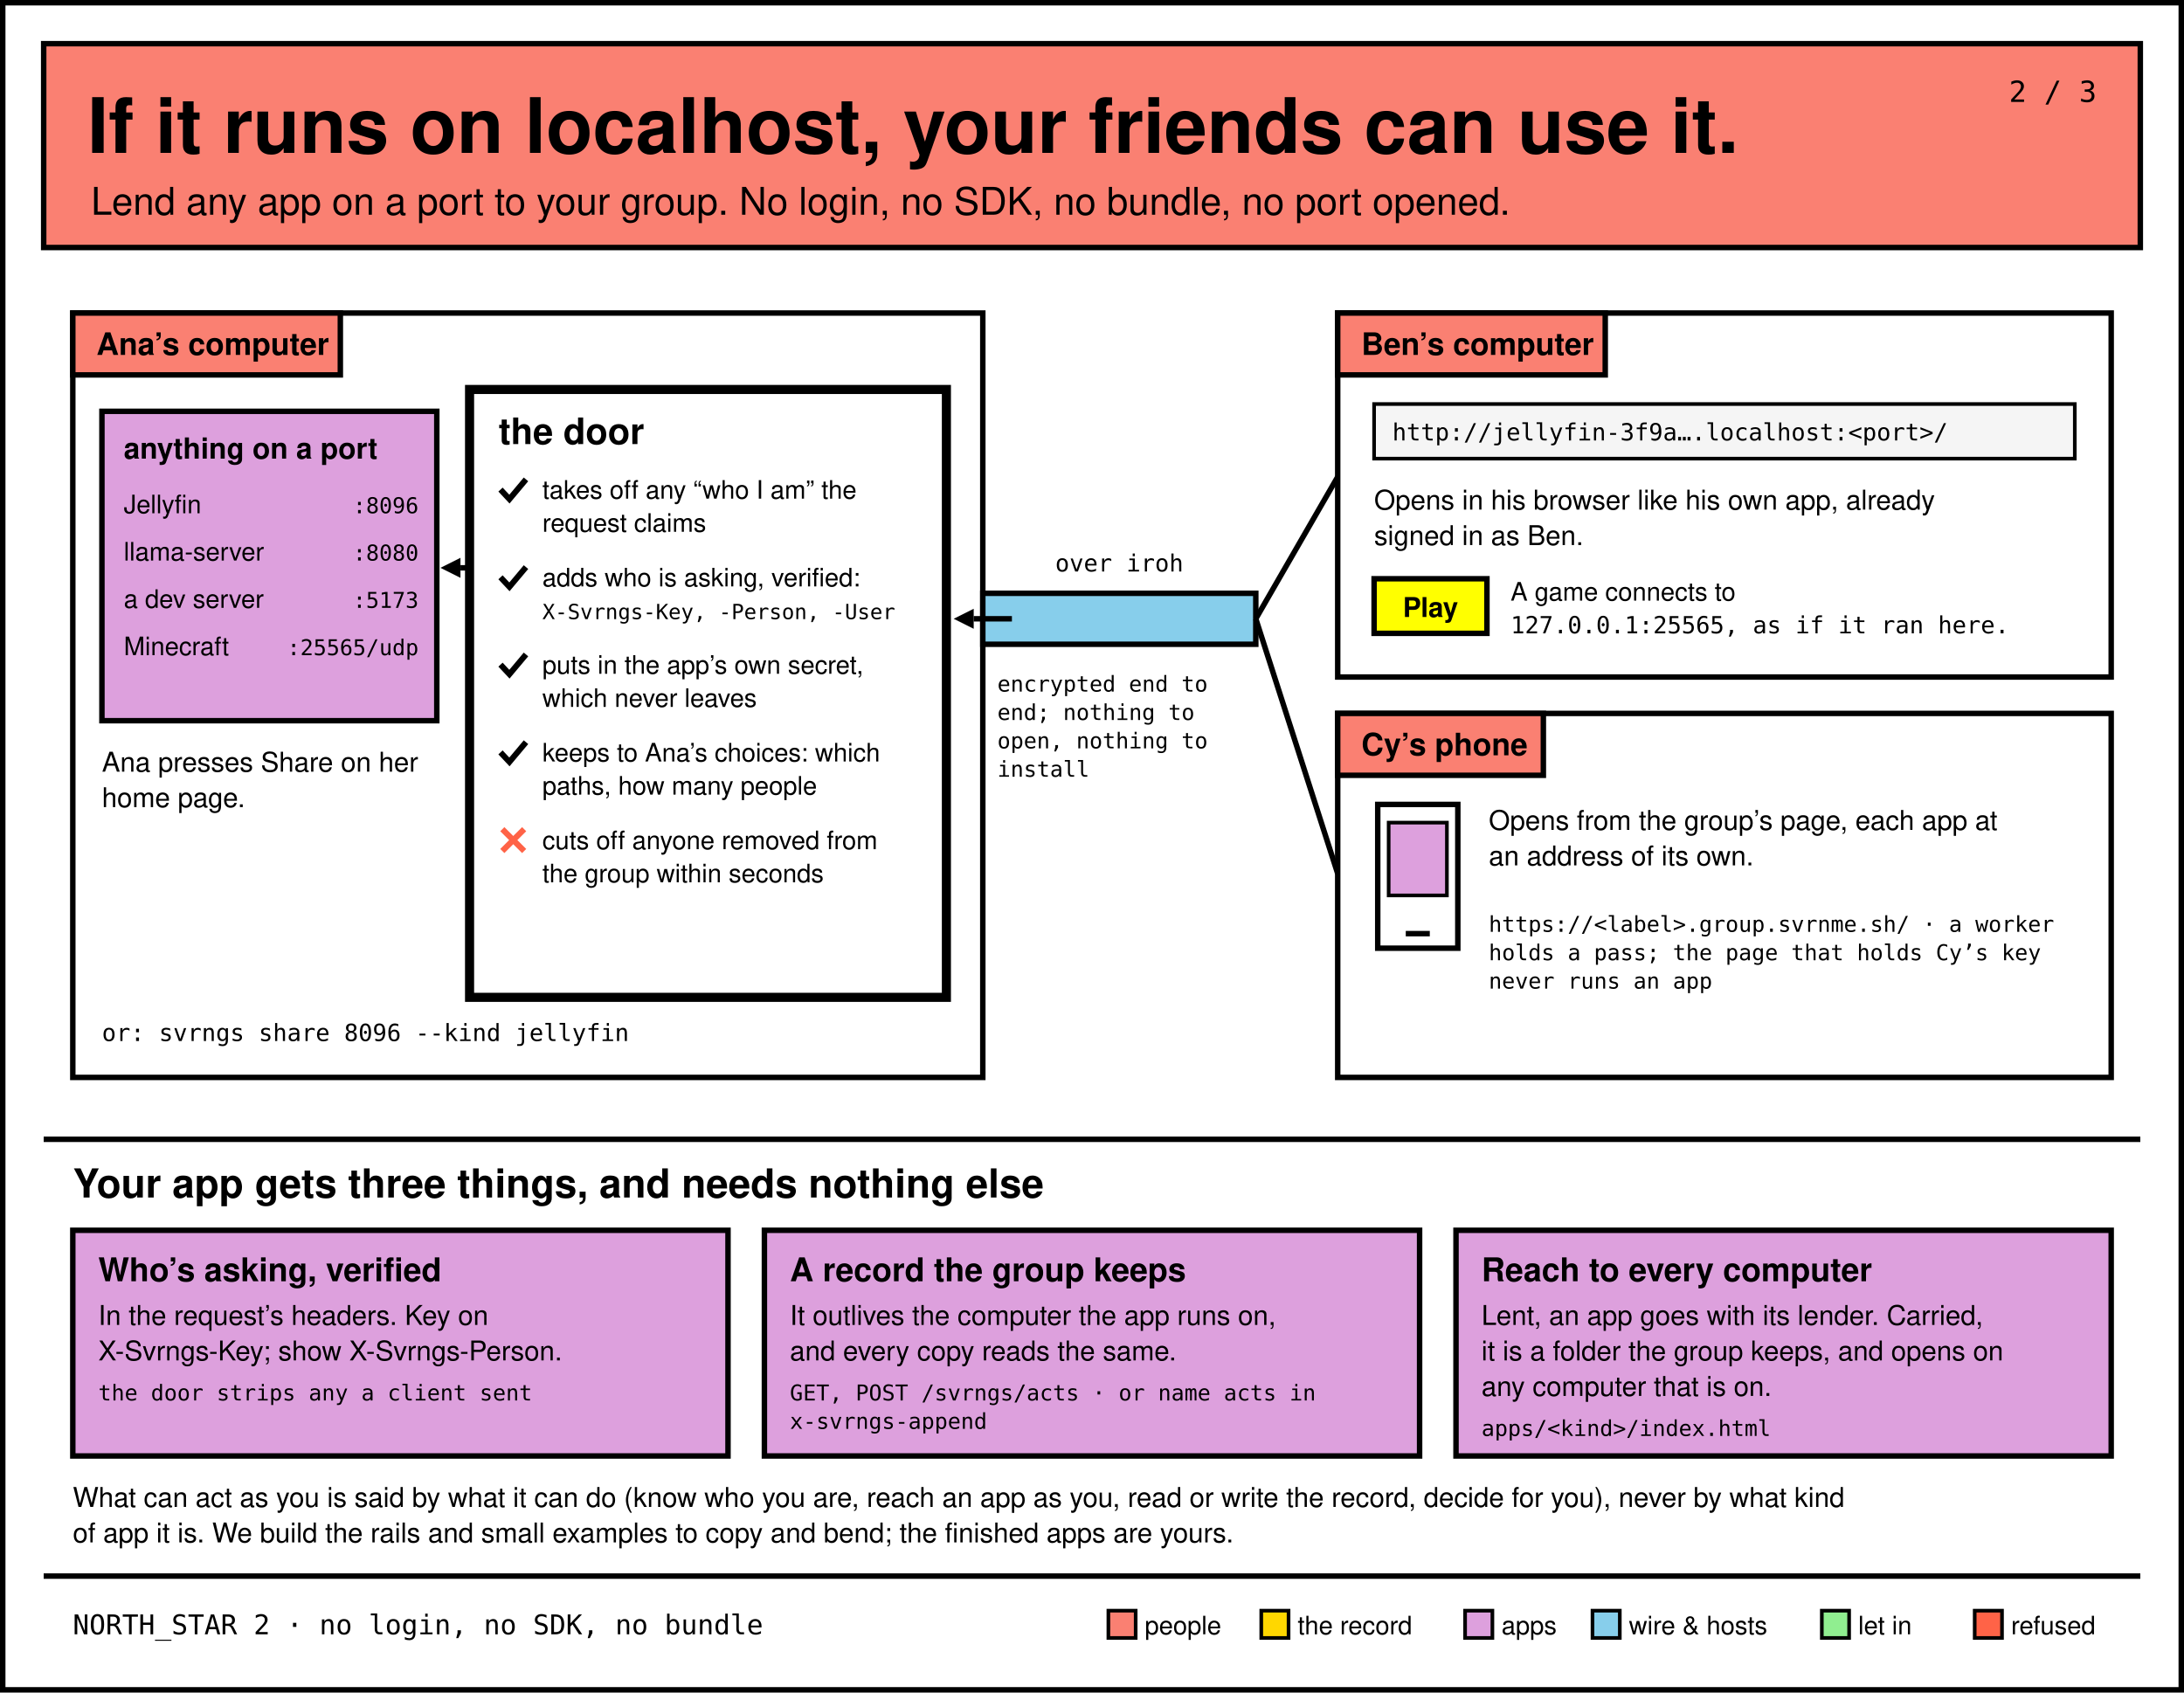
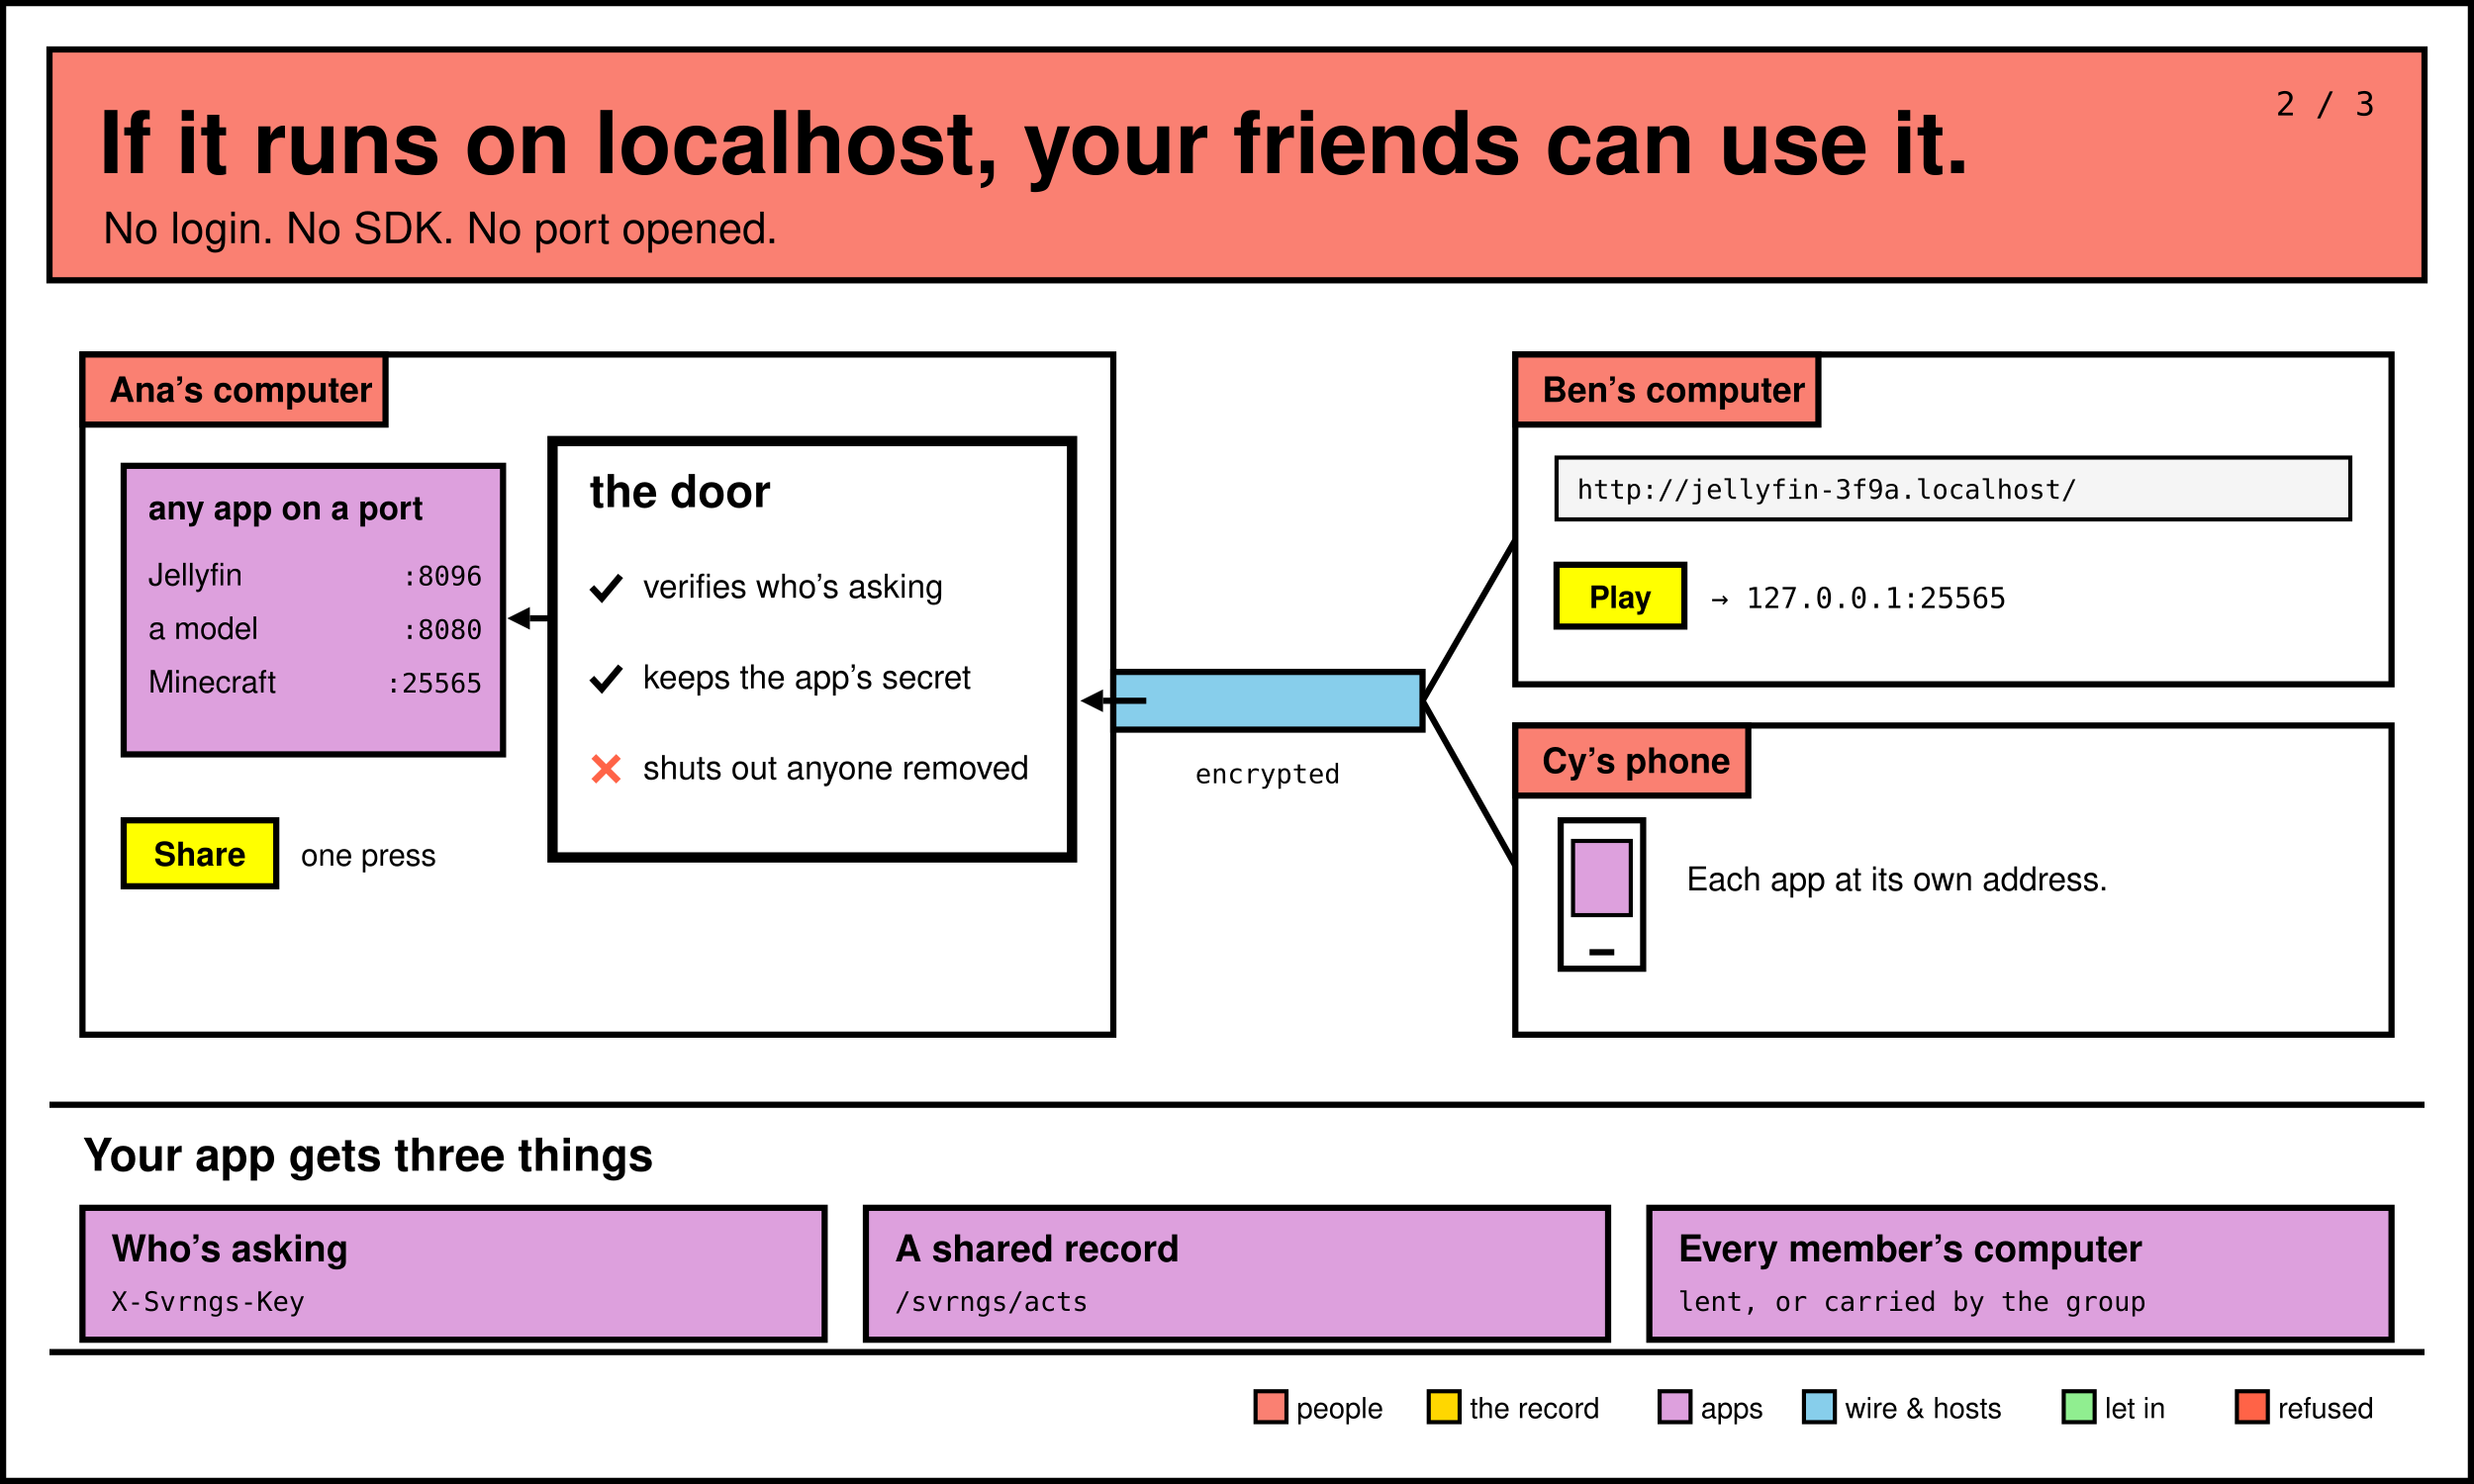
- <svg xmlns="http://www.w3.org/2000/svg" viewBox="0 0 1200 930" width="1200" height="930" role="img" aria-labelledby="t d">
-   <rect x="0" y="0" width="1200" height="930" fill="white" />
-   <rect x="1.5" y="1.5" width="1197" height="927" fill="none" stroke="black" stroke-width="3" />
+ <svg xmlns="http://www.w3.org/2000/svg" viewBox="0 0 1200 720" width="1200" height="720" role="img" aria-labelledby="t d">
+   <rect x="0" y="0" width="1200" height="720" fill="white" />
+   <rect x="1.5" y="1.5" width="1197" height="717" fill="none" stroke="black" stroke-width="3" />
  <rect x="24" y="24" width="1152" height="112" fill="salmon" stroke="black" stroke-width="3" />
  <text x="48" y="84" font-family="system-ui, -apple-system, 'Segoe UI', Helvetica, Arial, sans-serif" font-size="42" font-weight="900" text-anchor="start" fill="black">If it runs on localhost, your friends can use it.</text>
-   <text x="50" y="118" font-family="system-ui, -apple-system, 'Segoe UI', Helvetica, Arial, sans-serif" font-size="21" font-weight="400" text-anchor="start" fill="black">Lend any app on a port to your group. No login, no SDK, no bundle, no port opened.</text>
+   <text x="50" y="118" font-family="system-ui, -apple-system, 'Segoe UI', Helvetica, Arial, sans-serif" font-size="21" font-weight="400" text-anchor="start" fill="black">No login. No SDK. No port opened.</text>
  <text x="1152" y="56" font-family="ui-monospace, 'SF Mono', SFMono-Regular, Menlo, Consolas, monospace" font-size="16" font-weight="400" text-anchor="end" fill="black">2 / 3</text>
-   <rect x="40" y="172" width="500" height="420" fill="white" stroke="black" stroke-width="3" />
+   <rect x="40" y="172" width="500" height="330" fill="white" stroke="black" stroke-width="3" />
  <rect x="40" y="172" width="147" height="34" fill="salmon" stroke="black" stroke-width="3" />
  <text x="53" y="195" font-family="system-ui, -apple-system, 'Segoe UI', Helvetica, Arial, sans-serif" font-size="17" font-weight="700" text-anchor="start" fill="black">Ana’s computer</text>
-   <rect x="56" y="226" width="184" height="170" fill="plum" stroke="black" stroke-width="3" />
-   <text x="68" y="252" font-family="system-ui, -apple-system, 'Segoe UI', Helvetica, Arial, sans-serif" font-size="16" font-weight="700" text-anchor="start" fill="black">anything on a port</text>
-   <text x="68" y="282" font-family="system-ui, -apple-system, 'Segoe UI', Helvetica, Arial, sans-serif" font-size="14" font-weight="400" text-anchor="start" fill="black">Jellyfin</text>
-   <text x="230" y="282" font-family="ui-monospace, 'SF Mono', SFMono-Regular, Menlo, Consolas, monospace" font-size="12" font-weight="400" text-anchor="end" fill="black">:8096</text>
-   <text x="68" y="308" font-family="system-ui, -apple-system, 'Segoe UI', Helvetica, Arial, sans-serif" font-size="14" font-weight="400" text-anchor="start" fill="black">llama-server</text>
-   <text x="230" y="308" font-family="ui-monospace, 'SF Mono', SFMono-Regular, Menlo, Consolas, monospace" font-size="12" font-weight="400" text-anchor="end" fill="black">:8080</text>
-   <text x="68" y="334" font-family="system-ui, -apple-system, 'Segoe UI', Helvetica, Arial, sans-serif" font-size="14" font-weight="400" text-anchor="start" fill="black">a dev server</text>
-   <text x="230" y="334" font-family="ui-monospace, 'SF Mono', SFMono-Regular, Menlo, Consolas, monospace" font-size="12" font-weight="400" text-anchor="end" fill="black">:5173</text>
-   <text x="68" y="360" font-family="system-ui, -apple-system, 'Segoe UI', Helvetica, Arial, sans-serif" font-size="14" font-weight="400" text-anchor="start" fill="black">Minecraft</text>
-   <text x="230" y="360" font-family="ui-monospace, 'SF Mono', SFMono-Regular, Menlo, Consolas, monospace" font-size="12" font-weight="400" text-anchor="end" fill="black">:25565/udp</text>
-   <line x1="258" y1="312" x2="253" y2="312" stroke="black" stroke-width="3" />
-   <path d="M242 312 L253.0 306.5 L253.0 317.5 Z" fill="black" />
-   <text x="56" y="424" font-family="system-ui, -apple-system, 'Segoe UI', Helvetica, Arial, sans-serif" font-size="15" font-weight="400" text-anchor="start" fill="black">Ana presses Share on her</text>
-   <text x="56" y="443.5" font-family="system-ui, -apple-system, 'Segoe UI', Helvetica, Arial, sans-serif" font-size="15" font-weight="400" text-anchor="start" fill="black">home page.</text>
-   <text x="56" y="572" font-family="ui-monospace, 'SF Mono', SFMono-Regular, Menlo, Consolas, monospace" font-size="13" font-weight="400" text-anchor="start" fill="black">or: svrngs share 8096 --kind jellyfin</text>
-   <rect x="258" y="214" width="262" height="334" fill="white" stroke="black" stroke-width="5" />
-   <text x="274" y="244" font-family="system-ui, -apple-system, 'Segoe UI', Helvetica, Arial, sans-serif" font-size="20" font-weight="900" text-anchor="start" fill="black">the door</text>
-   <path d="M275 269 L279.9 274.25 L289 263.4" fill="none" stroke="black" stroke-width="3.2" />
-   <text x="298" y="274" font-family="system-ui, -apple-system, 'Segoe UI', Helvetica, Arial, sans-serif" font-size="14" font-weight="400" text-anchor="start" fill="black">takes off any “who I am” the</text>
-   <text x="298" y="292.2" font-family="system-ui, -apple-system, 'Segoe UI', Helvetica, Arial, sans-serif" font-size="14" font-weight="400" text-anchor="start" fill="black">request claims</text>
-   <path d="M275 317.2 L279.9 322.45 L289 311.6" fill="none" stroke="black" stroke-width="3.2" />
-   <text x="298" y="322.2" font-family="system-ui, -apple-system, 'Segoe UI', Helvetica, Arial, sans-serif" font-size="14" font-weight="400" text-anchor="start" fill="black">adds who is asking, verified:</text>
-   <text x="298" y="340.2" font-family="ui-monospace, 'SF Mono', SFMono-Regular, Menlo, Consolas, monospace" font-size="11.5" font-weight="400" text-anchor="start" fill="black">X-Svrngs-Key, -Person, -User</text>
-   <path d="M275 365.2 L279.9 370.45 L289 359.6" fill="none" stroke="black" stroke-width="3.2" />
-   <text x="298" y="370.2" font-family="system-ui, -apple-system, 'Segoe UI', Helvetica, Arial, sans-serif" font-size="14" font-weight="400" text-anchor="start" fill="black">puts in the app’s own secret,</text>
-   <text x="298" y="388.4" font-family="system-ui, -apple-system, 'Segoe UI', Helvetica, Arial, sans-serif" font-size="14" font-weight="400" text-anchor="start" fill="black">which never leaves</text>
-   <path d="M275 413.4 L279.9 418.65 L289 407.8" fill="none" stroke="black" stroke-width="3.2" />
-   <text x="298" y="418.4" font-family="system-ui, -apple-system, 'Segoe UI', Helvetica, Arial, sans-serif" font-size="14" font-weight="400" text-anchor="start" fill="black">keeps to Ana’s choices: which</text>
-   <text x="298" y="436.6" font-family="system-ui, -apple-system, 'Segoe UI', Helvetica, Arial, sans-serif" font-size="14" font-weight="400" text-anchor="start" fill="black">paths, how many people</text>
-   <path d="M276 455.6 L288 467.6 M288 455.6 L276 467.6" fill="none" stroke="tomato" stroke-width="3.2" />
-   <text x="298" y="466.6" font-family="system-ui, -apple-system, 'Segoe UI', Helvetica, Arial, sans-serif" font-size="14" font-weight="400" text-anchor="start" fill="black">cuts off anyone removed from</text>
-   <text x="298" y="484.8" font-family="system-ui, -apple-system, 'Segoe UI', Helvetica, Arial, sans-serif" font-size="14" font-weight="400" text-anchor="start" fill="black">the group within seconds</text>
+   <rect x="60" y="226" width="184" height="140" fill="plum" stroke="black" stroke-width="3" />
+   <text x="72" y="252" font-family="system-ui, -apple-system, 'Segoe UI', Helvetica, Arial, sans-serif" font-size="16" font-weight="700" text-anchor="start" fill="black">any app on a port</text>
+   <text x="72" y="284" font-family="system-ui, -apple-system, 'Segoe UI', Helvetica, Arial, sans-serif" font-size="15" font-weight="400" text-anchor="start" fill="black">Jellyfin</text>
+   <text x="234" y="284" font-family="ui-monospace, 'SF Mono', SFMono-Regular, Menlo, Consolas, monospace" font-size="13" font-weight="400" text-anchor="end" fill="black">:8096</text>
+   <text x="72" y="310" font-family="system-ui, -apple-system, 'Segoe UI', Helvetica, Arial, sans-serif" font-size="15" font-weight="400" text-anchor="start" fill="black">a model</text>
+   <text x="234" y="310" font-family="ui-monospace, 'SF Mono', SFMono-Regular, Menlo, Consolas, monospace" font-size="13" font-weight="400" text-anchor="end" fill="black">:8080</text>
+   <text x="72" y="336" font-family="system-ui, -apple-system, 'Segoe UI', Helvetica, Arial, sans-serif" font-size="15" font-weight="400" text-anchor="start" fill="black">Minecraft</text>
+   <text x="234" y="336" font-family="ui-monospace, 'SF Mono', SFMono-Regular, Menlo, Consolas, monospace" font-size="13" font-weight="400" text-anchor="end" fill="black">:25565</text>
+   <rect x="60" y="398" width="74" height="32" fill="yellow" stroke="black" stroke-width="3" />
+   <text x="97" y="420" font-family="system-ui, -apple-system, 'Segoe UI', Helvetica, Arial, sans-serif" font-size="16" font-weight="700" text-anchor="middle" fill="black">Share</text>
+   <text x="146" y="420" font-family="system-ui, -apple-system, 'Segoe UI', Helvetica, Arial, sans-serif" font-size="15" font-weight="400" text-anchor="start" fill="black">one press</text>
+   <line x1="268" y1="300" x2="257" y2="300" stroke="black" stroke-width="3" />
+   <path d="M246 300 L257.0 294.5 L257.0 305.5 Z" fill="black" />
+   <rect x="268" y="214" width="252" height="202" fill="white" stroke="black" stroke-width="5" />
+   <text x="286" y="246" font-family="system-ui, -apple-system, 'Segoe UI', Helvetica, Arial, sans-serif" font-size="22" font-weight="900" text-anchor="start" fill="black">the door</text>
+   <path d="M287 285 L291.9 290.25 L301 279.4" fill="none" stroke="black" stroke-width="3.2" />
+   <text x="312" y="290" font-family="system-ui, -apple-system, 'Segoe UI', Helvetica, Arial, sans-serif" font-size="16" font-weight="400" text-anchor="start" fill="black">verifies who’s asking</text>
+   <path d="M287 329 L291.9 334.25 L301 323.4" fill="none" stroke="black" stroke-width="3.2" />
+   <text x="312" y="334" font-family="system-ui, -apple-system, 'Segoe UI', Helvetica, Arial, sans-serif" font-size="16" font-weight="400" text-anchor="start" fill="black">keeps the app’s secret</text>
+   <path d="M288 367 L300 379 M300 367 L288 379" fill="none" stroke="tomato" stroke-width="3.2" />
+   <text x="312" y="378" font-family="system-ui, -apple-system, 'Segoe UI', Helvetica, Arial, sans-serif" font-size="16" font-weight="400" text-anchor="start" fill="black">shuts out anyone removed</text>
  <rect x="540" y="326" width="150" height="28" fill="skyblue" stroke="black" stroke-width="3" />
  <line x1="556" y1="340" x2="535" y2="340" stroke="black" stroke-width="3" />
  <path d="M524 340 L535.0 334.5 L535.0 345.5 Z" fill="black" />
-   <text x="615" y="314" font-family="ui-monospace, 'SF Mono', SFMono-Regular, Menlo, Consolas, monospace" font-size="13" font-weight="400" text-anchor="middle" fill="black">over iroh</text>
-   <text x="548" y="380" font-family="ui-monospace, 'SF Mono', SFMono-Regular, Menlo, Consolas, monospace" font-size="12" font-weight="400" text-anchor="start" fill="black">encrypted end to</text>
-   <text x="548" y="395.6" font-family="ui-monospace, 'SF Mono', SFMono-Regular, Menlo, Consolas, monospace" font-size="12" font-weight="400" text-anchor="start" fill="black">end; nothing to</text>
-   <text x="548" y="411.2" font-family="ui-monospace, 'SF Mono', SFMono-Regular, Menlo, Consolas, monospace" font-size="12" font-weight="400" text-anchor="start" fill="black">open, nothing to</text>
-   <text x="548" y="426.8" font-family="ui-monospace, 'SF Mono', SFMono-Regular, Menlo, Consolas, monospace" font-size="12" font-weight="400" text-anchor="start" fill="black">install</text>
+   <text x="615" y="380" font-family="ui-monospace, 'SF Mono', SFMono-Regular, Menlo, Consolas, monospace" font-size="13" font-weight="400" text-anchor="middle" fill="black">encrypted</text>
  <line x1="690" y1="340" x2="735" y2="262" stroke="black" stroke-width="3" />
-   <line x1="690" y1="340" x2="735" y2="480" stroke="black" stroke-width="3" />
-   <rect x="735" y="172" width="425" height="200" fill="white" stroke="black" stroke-width="3" />
+   <line x1="690" y1="340" x2="735" y2="420" stroke="black" stroke-width="3" />
+   <rect x="735" y="172" width="425" height="160" fill="white" stroke="black" stroke-width="3" />
  <rect x="735" y="172" width="147" height="34" fill="salmon" stroke="black" stroke-width="3" />
  <text x="748" y="195" font-family="system-ui, -apple-system, 'Segoe UI', Helvetica, Arial, sans-serif" font-size="17" font-weight="700" text-anchor="start" fill="black">Ben’s computer</text>
  <rect x="755" y="222" width="385" height="30" fill="whitesmoke" stroke="black" stroke-width="2" />
-   <text x="765" y="242" font-family="ui-monospace, 'SF Mono', SFMono-Regular, Menlo, Consolas, monospace" font-size="13" font-weight="400" text-anchor="start" fill="black">http://jellyfin-3f9a….localhost:&lt;port&gt;/</text>
-   <text x="755" y="280" font-family="system-ui, -apple-system, 'Segoe UI', Helvetica, Arial, sans-serif" font-size="15" font-weight="400" text-anchor="start" fill="black">Opens in his browser like his own app, already</text>
-   <text x="755" y="299.5" font-family="system-ui, -apple-system, 'Segoe UI', Helvetica, Arial, sans-serif" font-size="15" font-weight="400" text-anchor="start" fill="black">signed in as Ben.</text>
-   <rect x="755" y="318" width="62" height="30" fill="yellow" stroke="black" stroke-width="3" />
-   <text x="786" y="339" font-family="system-ui, -apple-system, 'Segoe UI', Helvetica, Arial, sans-serif" font-size="15" font-weight="700" text-anchor="middle" fill="black">Play</text>
-   <text x="830" y="330" font-family="system-ui, -apple-system, 'Segoe UI', Helvetica, Arial, sans-serif" font-size="14" font-weight="400" text-anchor="start" fill="black">A game connects to</text>
-   <text x="830" y="348" font-family="ui-monospace, 'SF Mono', SFMono-Regular, Menlo, Consolas, monospace" font-size="13" font-weight="400" text-anchor="start" fill="black">127.0.0.1:25565, as if it ran here.</text>
-   <rect x="735" y="392" width="425" height="200" fill="white" stroke="black" stroke-width="3" />
-   <rect x="735" y="392" width="113" height="34" fill="salmon" stroke="black" stroke-width="3" />
-   <text x="748" y="415" font-family="system-ui, -apple-system, 'Segoe UI', Helvetica, Arial, sans-serif" font-size="17" font-weight="700" text-anchor="start" fill="black">Cy’s phone</text>
-   <rect x="757" y="442" width="44" height="79" fill="white" stroke="black" stroke-width="3" />
-   <line x1="772.4" y1="513" x2="785.6" y2="513" stroke="black" stroke-width="3" />
-   <rect x="763" y="452" width="32" height="40" fill="plum" stroke="black" stroke-width="2" />
-   <text x="818" y="456" font-family="system-ui, -apple-system, 'Segoe UI', Helvetica, Arial, sans-serif" font-size="15" font-weight="400" text-anchor="start" fill="black">Opens from the group’s page, each app at</text>
-   <text x="818" y="475.5" font-family="system-ui, -apple-system, 'Segoe UI', Helvetica, Arial, sans-serif" font-size="15" font-weight="400" text-anchor="start" fill="black">an address of its own.</text>
-   <text x="818" y="512" font-family="ui-monospace, 'SF Mono', SFMono-Regular, Menlo, Consolas, monospace" font-size="12" font-weight="400" text-anchor="start" fill="black">https://&lt;label&gt;.group.svrnme.sh/ · a worker</text>
-   <text x="818" y="527.6" font-family="ui-monospace, 'SF Mono', SFMono-Regular, Menlo, Consolas, monospace" font-size="12" font-weight="400" text-anchor="start" fill="black">holds a pass; the page that holds Cy’s key</text>
-   <text x="818" y="543.2" font-family="ui-monospace, 'SF Mono', SFMono-Regular, Menlo, Consolas, monospace" font-size="12" font-weight="400" text-anchor="start" fill="black">never runs an app</text>
-   <line x1="24" y1="626" x2="1176" y2="626" stroke="black" stroke-width="3" />
-   <text x="40" y="658" font-family="system-ui, -apple-system, 'Segoe UI', Helvetica, Arial, sans-serif" font-size="22" font-weight="900" text-anchor="start" fill="black">Your app gets three things, and needs nothing else</text>
-   <rect x="40" y="676" width="360" height="124" fill="plum" stroke="black" stroke-width="3" />
-   <text x="54" y="704" font-family="system-ui, -apple-system, 'Segoe UI', Helvetica, Arial, sans-serif" font-size="18" font-weight="700" text-anchor="start" fill="black">Who’s asking, verified</text>
-   <text x="54" y="728" font-family="system-ui, -apple-system, 'Segoe UI', Helvetica, Arial, sans-serif" font-size="15" font-weight="400" text-anchor="start" fill="black">In the request’s headers. Key on</text>
-   <text x="54" y="747.5" font-family="system-ui, -apple-system, 'Segoe UI', Helvetica, Arial, sans-serif" font-size="15" font-weight="400" text-anchor="start" fill="black">X-Svrngs-Key; show X-Svrngs-Person.</text>
-   <text x="54" y="769.5" font-family="ui-monospace, 'SF Mono', SFMono-Regular, Menlo, Consolas, monospace" font-size="12" font-weight="400" text-anchor="start" fill="black">the door strips any a client sent</text>
-   <rect x="420" y="676" width="360" height="124" fill="plum" stroke="black" stroke-width="3" />
-   <text x="434" y="704" font-family="system-ui, -apple-system, 'Segoe UI', Helvetica, Arial, sans-serif" font-size="18" font-weight="700" text-anchor="start" fill="black">A record the group keeps</text>
-   <text x="434" y="728" font-family="system-ui, -apple-system, 'Segoe UI', Helvetica, Arial, sans-serif" font-size="15" font-weight="400" text-anchor="start" fill="black">It outlives the computer the app runs on,</text>
-   <text x="434" y="747.5" font-family="system-ui, -apple-system, 'Segoe UI', Helvetica, Arial, sans-serif" font-size="15" font-weight="400" text-anchor="start" fill="black">and every copy reads the same.</text>
-   <text x="434" y="769.5" font-family="ui-monospace, 'SF Mono', SFMono-Regular, Menlo, Consolas, monospace" font-size="12" font-weight="400" text-anchor="start" fill="black">GET, POST /svrngs/acts · or name acts in</text>
-   <text x="434" y="785.1" font-family="ui-monospace, 'SF Mono', SFMono-Regular, Menlo, Consolas, monospace" font-size="12" font-weight="400" text-anchor="start" fill="black">x-svrngs-append</text>
-   <rect x="800" y="676" width="360" height="124" fill="plum" stroke="black" stroke-width="3" />
-   <text x="814" y="704" font-family="system-ui, -apple-system, 'Segoe UI', Helvetica, Arial, sans-serif" font-size="18" font-weight="700" text-anchor="start" fill="black">Reach to every computer</text>
-   <text x="814" y="728" font-family="system-ui, -apple-system, 'Segoe UI', Helvetica, Arial, sans-serif" font-size="15" font-weight="400" text-anchor="start" fill="black">Lent, an app goes with its lender. Carried,</text>
-   <text x="814" y="747.5" font-family="system-ui, -apple-system, 'Segoe UI', Helvetica, Arial, sans-serif" font-size="15" font-weight="400" text-anchor="start" fill="black">it is a folder the group keeps, and opens on</text>
-   <text x="814" y="767" font-family="system-ui, -apple-system, 'Segoe UI', Helvetica, Arial, sans-serif" font-size="15" font-weight="400" text-anchor="start" fill="black">any computer that is on.</text>
-   <text x="814" y="789" font-family="ui-monospace, 'SF Mono', SFMono-Regular, Menlo, Consolas, monospace" font-size="12" font-weight="400" text-anchor="start" fill="black">apps/&lt;kind&gt;/index.html</text>
-   <text x="40" y="828" font-family="system-ui, -apple-system, 'Segoe UI', Helvetica, Arial, sans-serif" font-size="15" font-weight="400" text-anchor="start" fill="black">What can act as you is said by what it can do (know who you are, reach an app as you, read or write the record, decide for you), never by what kind</text>
-   <text x="40" y="847.5" font-family="system-ui, -apple-system, 'Segoe UI', Helvetica, Arial, sans-serif" font-size="15" font-weight="400" text-anchor="start" fill="black">of app it is. We build the rails and small examples to copy and bend; the finished apps are yours.</text>
-   <line x1="24" y1="866" x2="1176" y2="866" stroke="black" stroke-width="3" />
-   <text x="40" y="898" font-family="ui-monospace, 'SF Mono', SFMono-Regular, Menlo, Consolas, monospace" font-size="15" font-weight="400" text-anchor="start" fill="black">NORTH_STAR 2 · no login, no SDK, no bundle</text>
-   <text x="1105" y="898" font-family="system-ui, -apple-system, 'Segoe UI', Helvetica, Arial, sans-serif" font-size="14" font-weight="400" text-anchor="start" fill="black">refused</text>
-   <rect x="1085" y="885" width="15" height="15" fill="tomato" stroke="black" stroke-width="2" />
-   <text x="1021" y="898" font-family="system-ui, -apple-system, 'Segoe UI', Helvetica, Arial, sans-serif" font-size="14" font-weight="400" text-anchor="start" fill="black">let in</text>
-   <rect x="1001" y="885" width="15" height="15" fill="lightgreen" stroke="black" stroke-width="2" />
-   <text x="895" y="898" font-family="system-ui, -apple-system, 'Segoe UI', Helvetica, Arial, sans-serif" font-size="14" font-weight="400" text-anchor="start" fill="black">wire &amp; hosts</text>
-   <rect x="875" y="885" width="15" height="15" fill="skyblue" stroke="black" stroke-width="2" />
-   <text x="825" y="898" font-family="system-ui, -apple-system, 'Segoe UI', Helvetica, Arial, sans-serif" font-size="14" font-weight="400" text-anchor="start" fill="black">apps</text>
-   <rect x="805" y="885" width="15" height="15" fill="plum" stroke="black" stroke-width="2" />
-   <text x="713" y="898" font-family="system-ui, -apple-system, 'Segoe UI', Helvetica, Arial, sans-serif" font-size="14" font-weight="400" text-anchor="start" fill="black">the record</text>
-   <rect x="693" y="885" width="15" height="15" fill="gold" stroke="black" stroke-width="2" />
-   <text x="629" y="898" font-family="system-ui, -apple-system, 'Segoe UI', Helvetica, Arial, sans-serif" font-size="14" font-weight="400" text-anchor="start" fill="black">people</text>
-   <rect x="609" y="885" width="15" height="15" fill="salmon" stroke="black" stroke-width="2" />
+   <text x="765" y="242" font-family="ui-monospace, 'SF Mono', SFMono-Regular, Menlo, Consolas, monospace" font-size="13" font-weight="400" text-anchor="start" fill="black">http://jellyfin-3f9a.localhost/</text>
+   <rect x="755" y="274" width="62" height="30" fill="yellow" stroke="black" stroke-width="3" />
+   <text x="786" y="295" font-family="system-ui, -apple-system, 'Segoe UI', Helvetica, Arial, sans-serif" font-size="15" font-weight="700" text-anchor="middle" fill="black">Play</text>
+   <text x="830" y="295" font-family="ui-monospace, 'SF Mono', SFMono-Regular, Menlo, Consolas, monospace" font-size="14" font-weight="400" text-anchor="start" fill="black">→ 127.0.0.1:25565</text>
+   <rect x="735" y="352" width="425" height="150" fill="white" stroke="black" stroke-width="3" />
+   <rect x="735" y="352" width="113" height="34" fill="salmon" stroke="black" stroke-width="3" />
+   <text x="748" y="375" font-family="system-ui, -apple-system, 'Segoe UI', Helvetica, Arial, sans-serif" font-size="17" font-weight="700" text-anchor="start" fill="black">Cy’s phone</text>
+   <rect x="757" y="398" width="40" height="72" fill="white" stroke="black" stroke-width="3" />
+   <line x1="771" y1="462" x2="783" y2="462" stroke="black" stroke-width="3" />
+   <rect x="763" y="408" width="28" height="36" fill="plum" stroke="black" stroke-width="2" />
+   <text x="818" y="432" font-family="system-ui, -apple-system, 'Segoe UI', Helvetica, Arial, sans-serif" font-size="16" font-weight="400" text-anchor="start" fill="black">Each app at its own address.</text>
+   <line x1="24" y1="536" x2="1176" y2="536" stroke="black" stroke-width="3" />
+   <text x="40" y="568" font-family="system-ui, -apple-system, 'Segoe UI', Helvetica, Arial, sans-serif" font-size="22" font-weight="900" text-anchor="start" fill="black">Your app gets three things</text>
+   <rect x="40" y="586" width="360" height="64" fill="plum" stroke="black" stroke-width="3" />
+   <text x="54" y="612" font-family="system-ui, -apple-system, 'Segoe UI', Helvetica, Arial, sans-serif" font-size="18" font-weight="700" text-anchor="start" fill="black">Who’s asking</text>
+   <text x="54" y="636" font-family="ui-monospace, 'SF Mono', SFMono-Regular, Menlo, Consolas, monospace" font-size="13" font-weight="400" text-anchor="start" fill="black">X-Svrngs-Key</text>
+   <rect x="420" y="586" width="360" height="64" fill="plum" stroke="black" stroke-width="3" />
+   <text x="434" y="612" font-family="system-ui, -apple-system, 'Segoe UI', Helvetica, Arial, sans-serif" font-size="18" font-weight="700" text-anchor="start" fill="black">A shared record</text>
+   <text x="434" y="636" font-family="ui-monospace, 'SF Mono', SFMono-Regular, Menlo, Consolas, monospace" font-size="13" font-weight="400" text-anchor="start" fill="black">/svrngs/acts</text>
+   <rect x="800" y="586" width="360" height="64" fill="plum" stroke="black" stroke-width="3" />
+   <text x="814" y="612" font-family="system-ui, -apple-system, 'Segoe UI', Helvetica, Arial, sans-serif" font-size="18" font-weight="700" text-anchor="start" fill="black">Every member’s computer</text>
+   <text x="814" y="636" font-family="ui-monospace, 'SF Mono', SFMono-Regular, Menlo, Consolas, monospace" font-size="13" font-weight="400" text-anchor="start" fill="black">lent, or carried by the group</text>
+   <line x1="24" y1="656" x2="1176" y2="656" stroke="black" stroke-width="3" />
+   <text x="1105" y="688" font-family="system-ui, -apple-system, 'Segoe UI', Helvetica, Arial, sans-serif" font-size="14" font-weight="400" text-anchor="start" fill="black">refused</text>
+   <rect x="1085" y="675" width="15" height="15" fill="tomato" stroke="black" stroke-width="2" />
+   <text x="1021" y="688" font-family="system-ui, -apple-system, 'Segoe UI', Helvetica, Arial, sans-serif" font-size="14" font-weight="400" text-anchor="start" fill="black">let in</text>
+   <rect x="1001" y="675" width="15" height="15" fill="lightgreen" stroke="black" stroke-width="2" />
+   <text x="895" y="688" font-family="system-ui, -apple-system, 'Segoe UI', Helvetica, Arial, sans-serif" font-size="14" font-weight="400" text-anchor="start" fill="black">wire &amp; hosts</text>
+   <rect x="875" y="675" width="15" height="15" fill="skyblue" stroke="black" stroke-width="2" />
+   <text x="825" y="688" font-family="system-ui, -apple-system, 'Segoe UI', Helvetica, Arial, sans-serif" font-size="14" font-weight="400" text-anchor="start" fill="black">apps</text>
+   <rect x="805" y="675" width="15" height="15" fill="plum" stroke="black" stroke-width="2" />
+   <text x="713" y="688" font-family="system-ui, -apple-system, 'Segoe UI', Helvetica, Arial, sans-serif" font-size="14" font-weight="400" text-anchor="start" fill="black">the record</text>
+   <rect x="693" y="675" width="15" height="15" fill="gold" stroke="black" stroke-width="2" />
+   <text x="629" y="688" font-family="system-ui, -apple-system, 'Segoe UI', Helvetica, Arial, sans-serif" font-size="14" font-weight="400" text-anchor="start" fill="black">people</text>
+   <rect x="609" y="675" width="15" height="15" fill="salmon" stroke="black" stroke-width="2" />
</svg>
